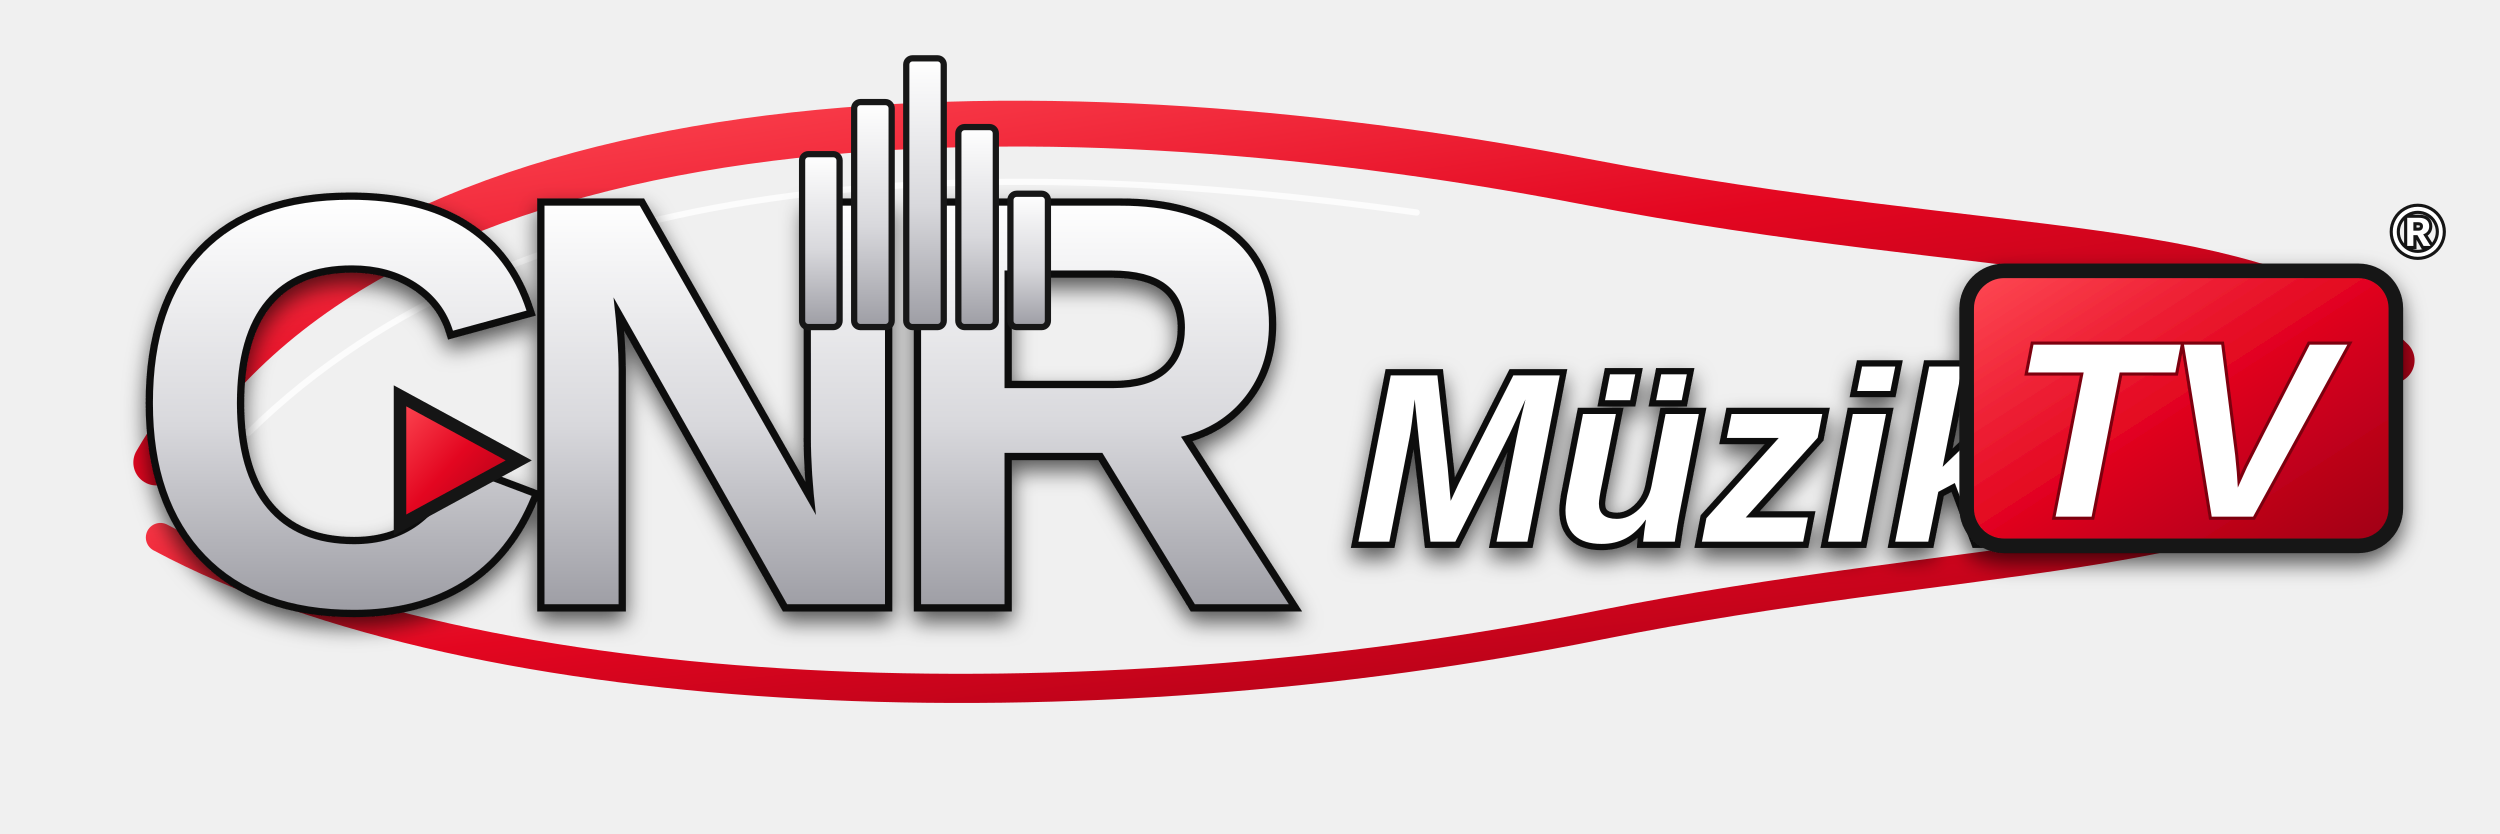
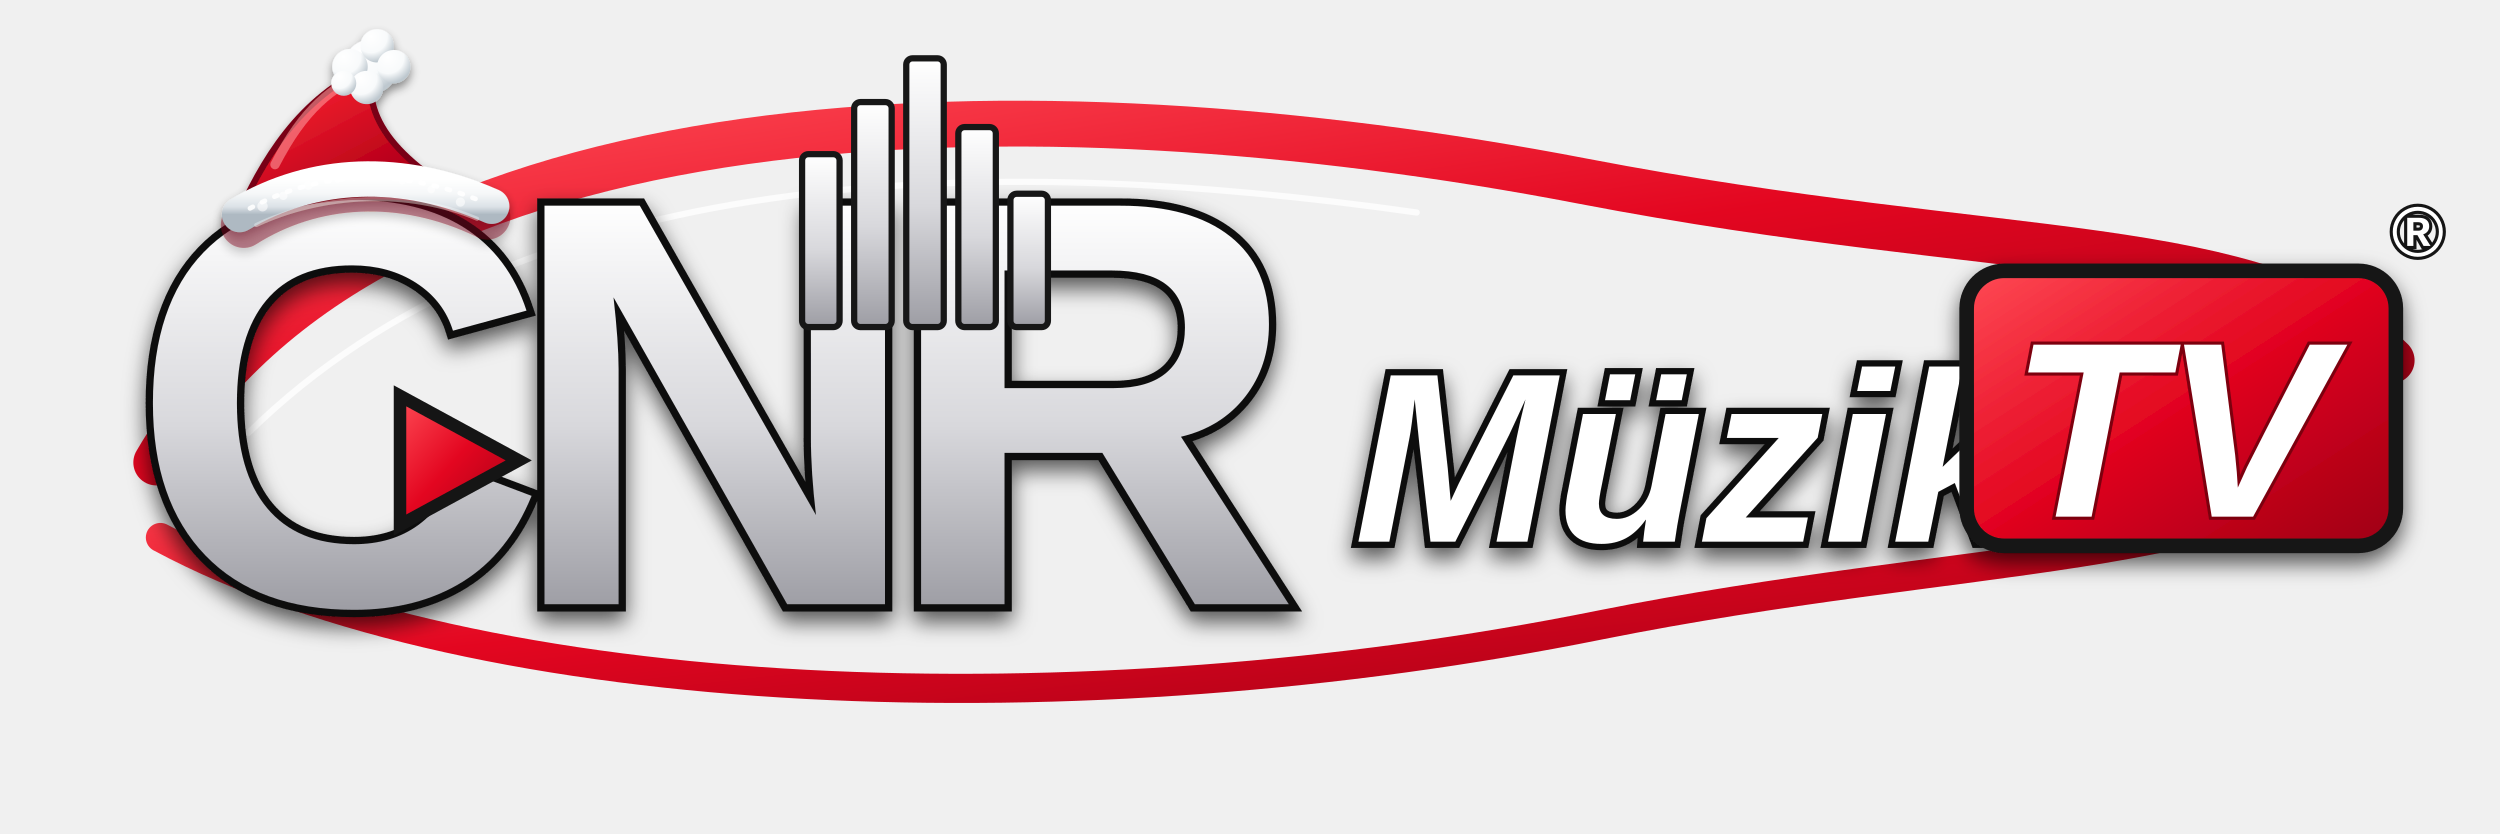
<svg xmlns="http://www.w3.org/2000/svg" viewBox="0 0 1200 400" role="img" aria-labelledby="title desc">
  <defs>
    <linearGradient id="red" x1="0" x2="1" y1="0" y2="1">
      <stop offset="0" stop-color="#ff4b55" />
      <stop offset=".48" stop-color="#e30620" />
      <stop offset="1" stop-color="#9d0014" />
    </linearGradient>
    <linearGradient id="silver" x1="0" x2="0" y1="0" y2="1">
      <stop offset="0" stop-color="#fff" />
      <stop offset=".55" stop-color="#d8d8dc" />
      <stop offset="1" stop-color="#9d9da4" />
    </linearGradient>
    <filter id="shadow" x="-20%" y="-30%" width="140%" height="170%">
      <feGaussianBlur in="SourceAlpha" stdDeviation="5" result="blur" />
      <feOffset dy="5" result="offset" />
      <feComponentTransfer>
        <feFuncA type="linear" slope=".65" />
      </feComponentTransfer>
      <feMerge>
        <feMergeNode />
        <feMergeNode in="SourceGraphic" />
      </feMerge>
    </filter>
  </defs>
  <g fill="none" stroke="url(#red)" stroke-linecap="round">
    <path d="M75 222 C180 42 495 36 760 87 C963 126 1085 112 1148 173" stroke-width="22" />
    <path d="M77 258 C230 340 520 350 768 300 C943 265 1081 271 1141 214" stroke-width="14" />
    <path d="M119 208 C250 79 469 72 680 102" stroke="#fff" stroke-opacity=".78" stroke-width="3" />
  </g>
  <g fill="url(#silver)" stroke="#111" stroke-width="7" paint-order="stroke fill" filter="url(#shadow)" font-family="Arial,Helvetica,sans-serif" font-weight="900">
    <text x="62" y="290" font-size="278" letter-spacing="-20">CNR</text>
  </g>
+   <g id="cnr-santa-hat" filter="url(#cnrHatShadow)">
+     <defs>
+       <linearGradient id="cnrHatRed" x1="0" y1="0" x2=".86" y2="1">
+         <stop offset="0" stop-color="#ff7378" />
+         <stop offset=".28" stop-color="#ec1b2b" />
+         <stop offset=".68" stop-color="#b60019" />
+         <stop offset="1" stop-color="#76000f" />
+       </linearGradient>
+       <linearGradient id="cnrHatFur" x1="0" y1="0" x2="0" y2="1">
+         <stop offset="0" stop-color="#fff" />
+         <stop offset=".42" stop-color="#f5f7f8" />
+         <stop offset=".78" stop-color="#dce2e7" />
+         <stop offset="1" stop-color="#aeb9c2" />
+       </linearGradient>
+       <radialGradient id="cnrHatPom" cx=".32" cy=".22" r=".78">
+         <stop offset="0" stop-color="#fff" />
+         <stop offset=".62" stop-color="#f8fafb" />
+         <stop offset="1" stop-color="#bec8cf" />
+       </radialGradient>
+       <filter id="cnrHatShadow" x="-20%" y="-50%" width="150%" height="190%">
+         <feGaussianBlur in="SourceAlpha" stdDeviation="2.4" result="blur" />
+         <feOffset dy="2.5" result="offset" />
+         <feComponentTransfer>
+           <feFuncA type="linear" slope=".45" />
+         </feComponentTransfer>
+         <feMerge>
+           <feMergeNode />
+           <feMergeNode in="SourceGraphic" />
+         </feMerge>
+       </filter>
+     </defs>
+     <path d="M113 106 C126 77 143 47 179 31 C173 57 190 78 235 102 C198 91 153 91 113 106 Z" fill="url(#cnrHatRed)" stroke="#790515" stroke-width="3" stroke-linejoin="round" />
+     <path d="M132 79 C146 52 159 42 177 34" fill="none" stroke="#ff9da0" stroke-width="4.5" stroke-linecap="round" opacity=".56" />
+     <path d="M117 108 C150 87 193 84 234 104" fill="none" stroke="#7c0715" stroke-width="22" stroke-linecap="round" opacity=".42" />
+     <path d="M115 103 C150 82 193 80 236 99" fill="none" stroke="url(#cnrHatFur)" stroke-width="17" stroke-linecap="round" />
+     <path d="M120 100 C153 82 192 80 232 97" fill="none" stroke="#fff" stroke-width="2.3" stroke-linecap="round" stroke-dasharray="1.5 5" opacity=".88" />
+     <path d="M123 108 C155 93 196 91 229 105" fill="none" stroke="#fff" stroke-width="2" stroke-linecap="round" opacity=".35" />
+     <g fill="url(#cnrHatPom)">
+       <circle cx="178" cy="32" r="13" />
+       <circle cx="168" cy="32" r="8.5" />
+       <circle cx="181" cy="22" r="8" />
+       <circle cx="189" cy="32" r="8" />
+       <circle cx="176" cy="42" r="8" />
+       <circle cx="165" cy="40" r="6" />
+     </g>
+     <g fill="#fff" opacity=".58">
+       <circle cx="126" cy="99" r="2.5" />
+       <circle cx="136" cy="94" r="2" />
+       <circle cx="148" cy="89" r="2.1" />
+       <circle cx="162" cy="86" r="1.7" />
+       <circle cx="177" cy="85" r="1.8" />
+       <circle cx="193" cy="87" r="1.6" />
+       <circle cx="207" cy="91" r="1.8" />
+       <circle cx="221" cy="97" r="2.2" />
+     </g>
+   </g>
  <path d="M192 190 L192 252 L249 221 Z" fill="url(#red)" stroke="#151515" stroke-width="6" />
  <g fill="url(#silver)" stroke="#171717" stroke-width="3">
    <rect x="385" y="74" width="18" height="83" rx="3" />
    <rect x="410" y="49" width="18" height="108" rx="3" />
    <rect x="435" y="28" width="18" height="129" rx="3" />
    <rect x="460" y="61" width="18" height="96" rx="3" />
    <rect x="485" y="93" width="18" height="64" rx="3" />
  </g>
  <g filter="url(#shadow)" font-family="Arial,Helvetica,sans-serif" font-style="italic" font-weight="900">
    <text x="650" y="260" font-size="116" fill="#fff" stroke="#111" stroke-width="6" paint-order="stroke fill">Müzik</text>
    <rect x="944" y="130" width="206" height="132" rx="18" fill="url(#red)" stroke="#171717" stroke-width="7" />
    <text x="965" y="248" font-size="120" fill="#fff" stroke="#7d0011" stroke-width="3" paint-order="stroke fill">TV</text>
  </g>
  <text x="1148" y="123" fill="#fff" stroke="#151515" stroke-width="3" paint-order="stroke fill" font-family="Arial,sans-serif" font-size="34" font-weight="700">®</text>
</svg>
